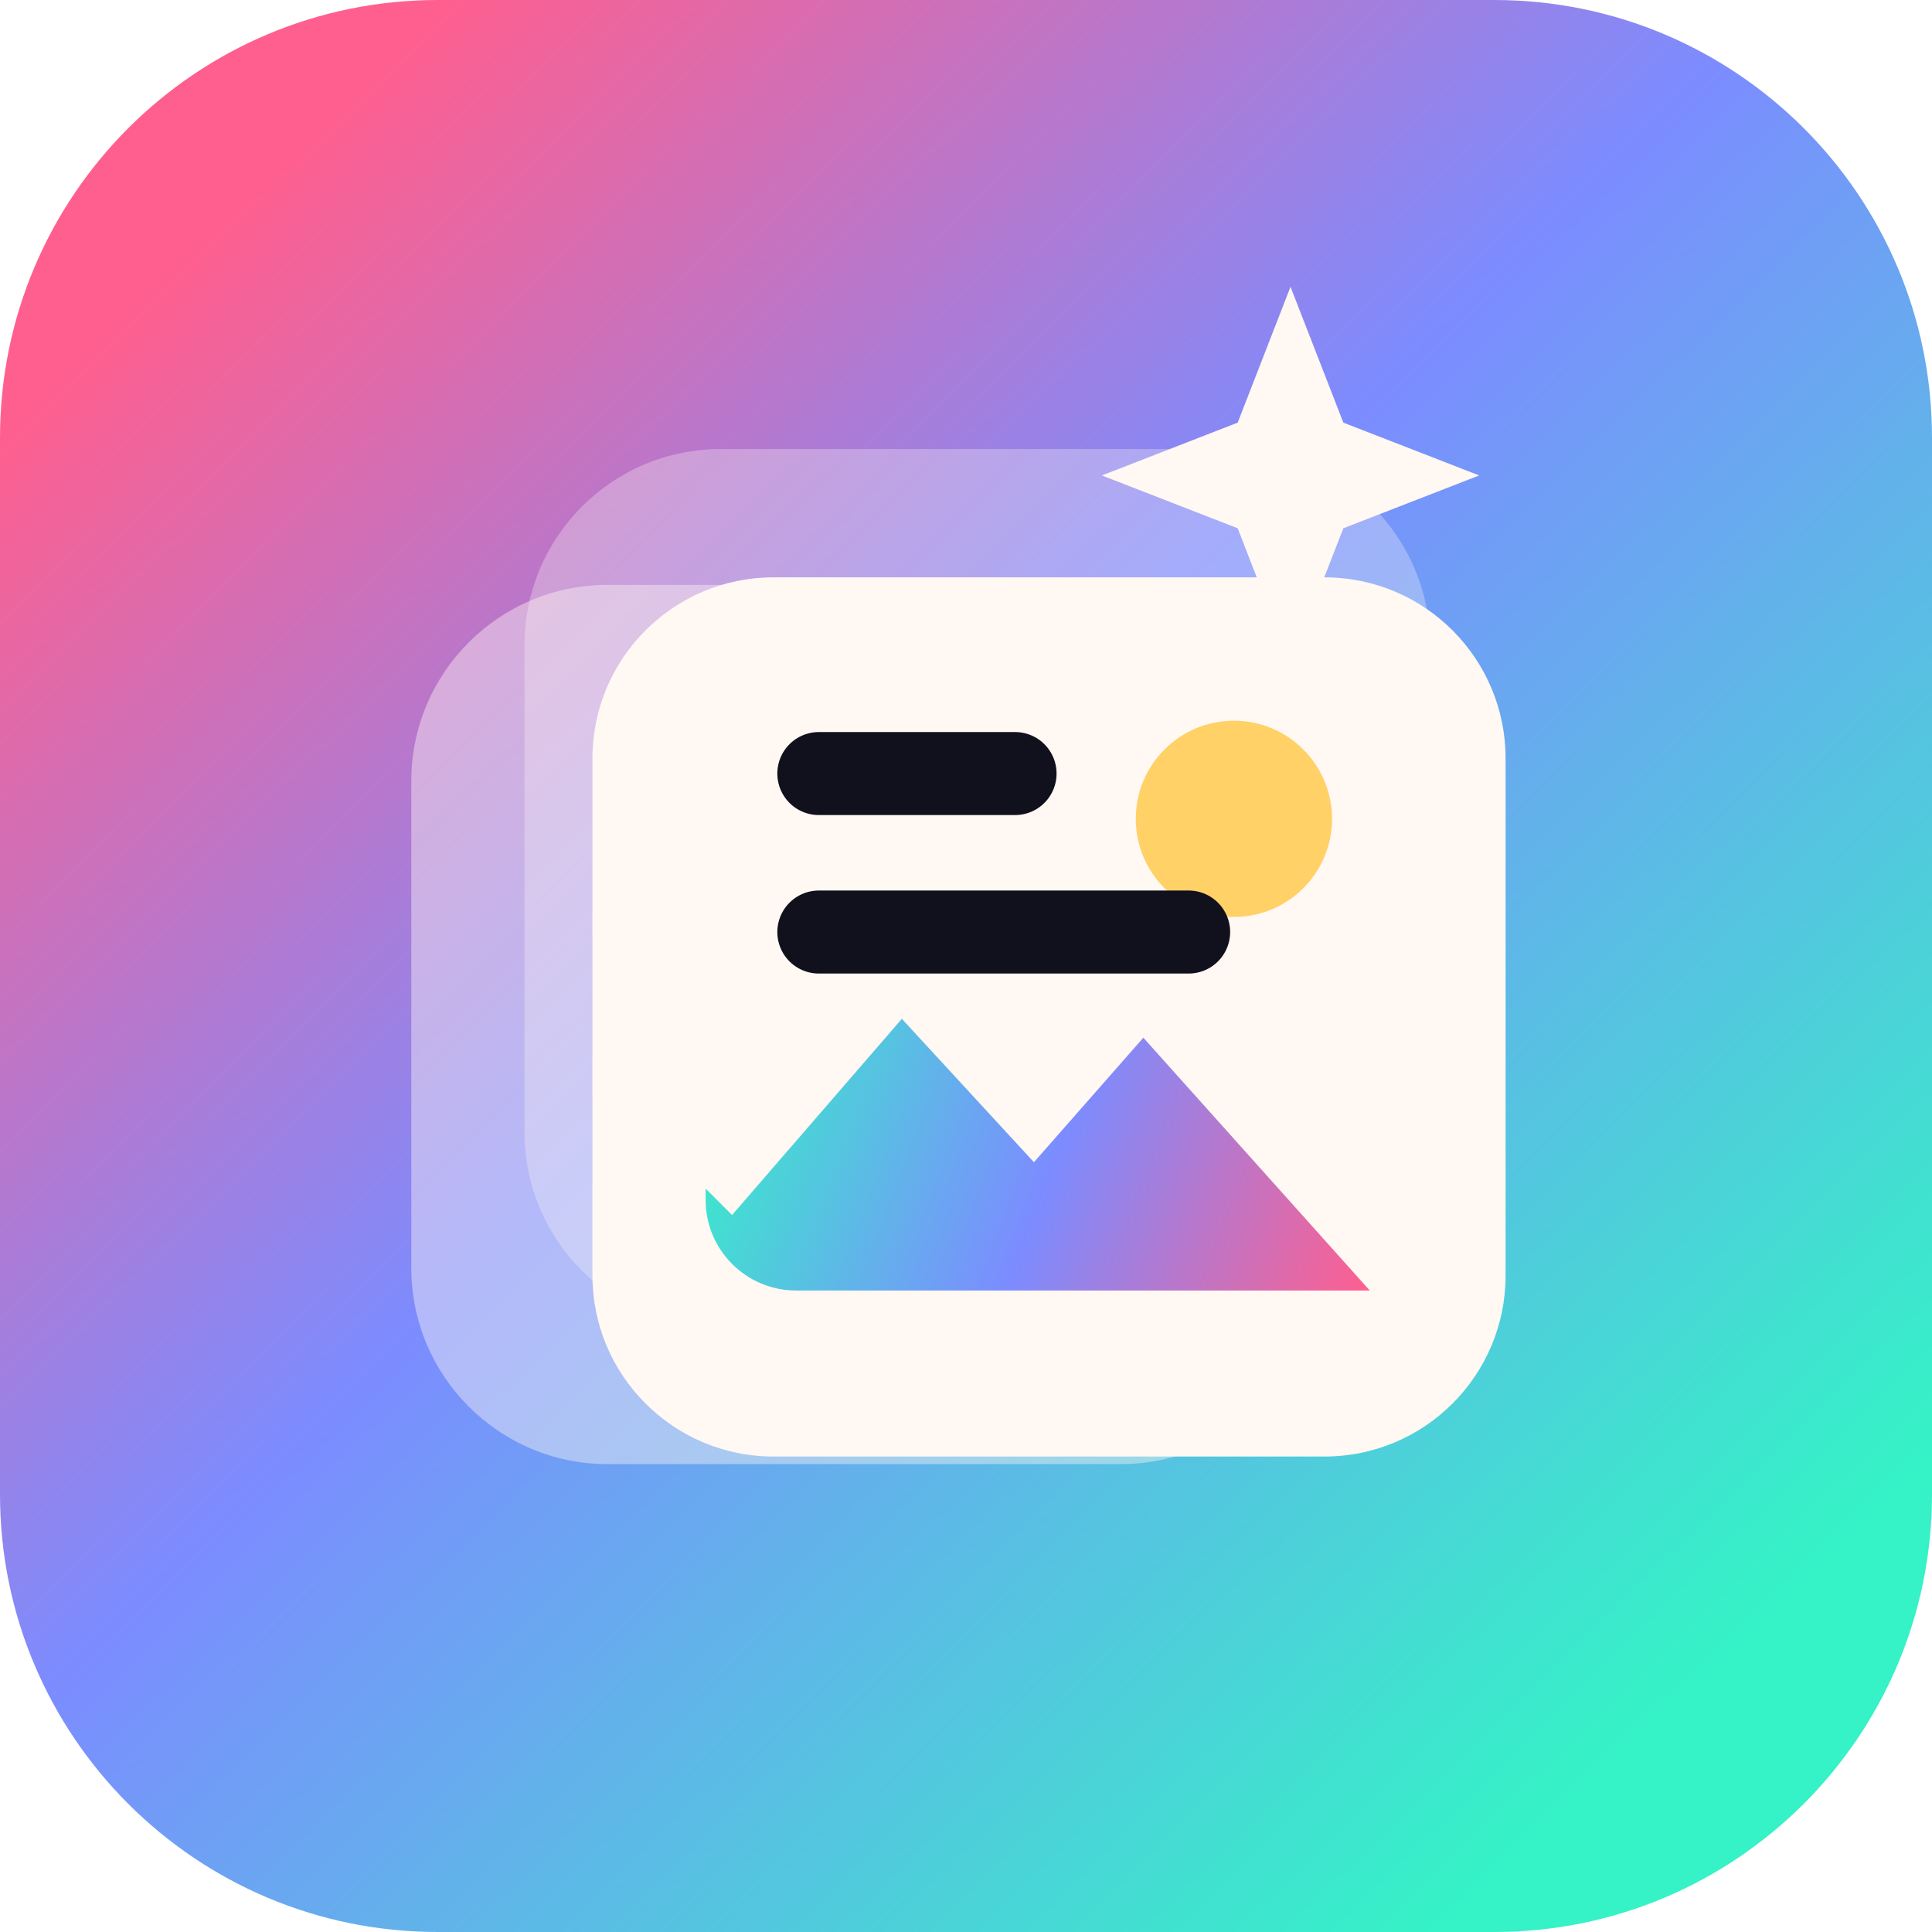
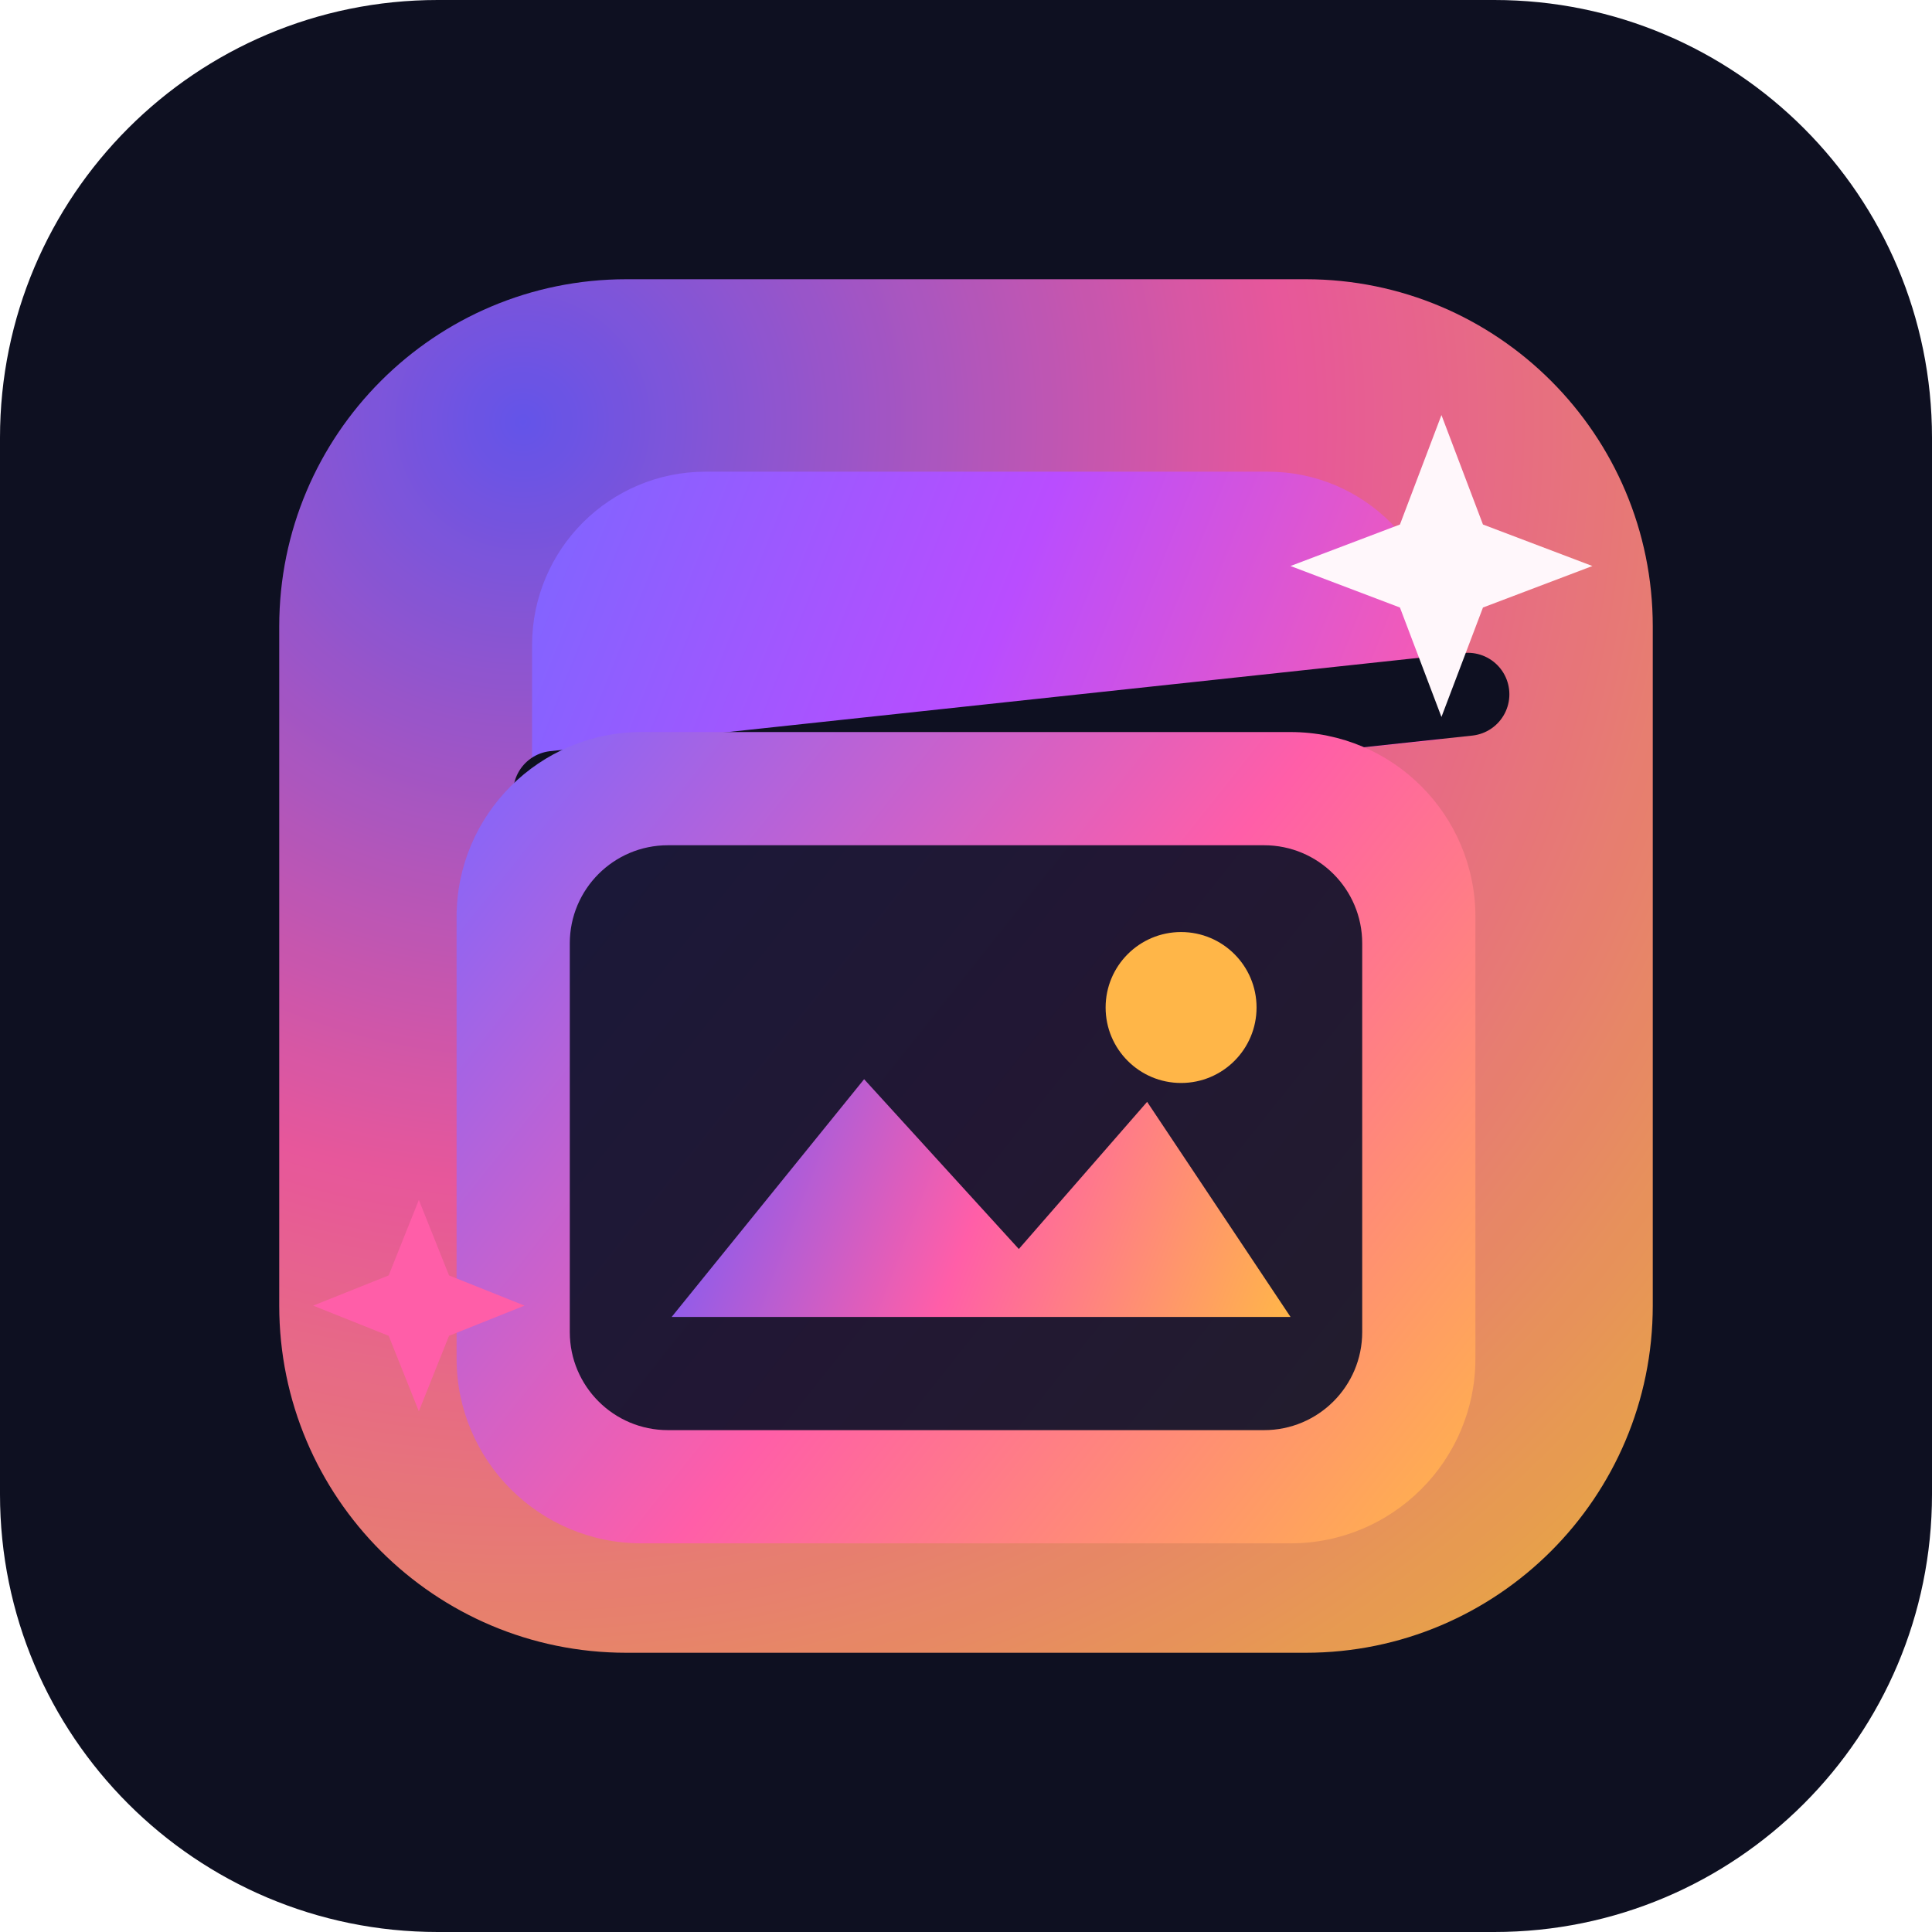
<svg xmlns="http://www.w3.org/2000/svg" width="512" height="512" viewBox="0 0 512 512" fill="none">
-   <rect width="512" height="512" rx="116" fill="url(#bg)" />
-   <path d="M139 171C139 142.281 162.281 119 191 119H327C355.719 119 379 142.281 379 171V300C379 328.719 355.719 352 327 352H191C162.281 352 139 328.719 139 300V171Z" fill="#FFF8F3" fill-opacity="0.3" />
-   <path d="M109 207C109 178.281 132.281 155 161 155H297C325.719 155 349 178.281 349 207V336C349 364.719 325.719 388 297 388H161C132.281 388 109 364.719 109 336V207Z" fill="#FFF8F3" fill-opacity="0.42" />
-   <path d="M157 201C157 174.49 178.49 153 205 153H351C377.51 153 399 174.49 399 201V338C399 364.51 377.51 386 351 386H205C178.49 386 157 364.51 157 338V201Z" fill="#FFF8F3" />
-   <path d="M194 322L239 270L274 308L303 275L363 342H211C197.745 342 187 331.255 187 318V315L194 322Z" fill="url(#imageFill)" />
-   <circle cx="327" cy="217" r="26" fill="#FFD166" />
-   <path d="M342 76L356 112L392 126L356 140L342 176L328 140L292 126L328 112L342 76Z" fill="#FFF8F3" />
-   <path d="M217 205H269" stroke="#11101D" stroke-width="22" stroke-linecap="round" />
-   <path d="M217 247H315" stroke="#11101D" stroke-width="22" stroke-linecap="round" />
+   <rect width="512" height="512" rx="116" fill="#0E1021" />
+   <rect x="74" y="74" width="364" height="364" rx="92" fill="url(#softGlow)" opacity="0.9" />
+   <path d="M141 171C141 145.595 161.595 125 187 125H336C361.405 125 382 145.595 382 171V196L141 221V171Z" fill="url(#lid)" />
+   <path d="M147 210L389 184" stroke="#0E1021" stroke-width="22" stroke-linecap="round" />
+   <rect x="121" y="194" width="270" height="215" rx="49" fill="url(#frame)" />
+   <rect x="151" y="224" width="210" height="155" rx="26" fill="#10122A" fill-opacity="0.92" />
+   <path d="M178 349L229 286L270 331L304 292L342 349H178Z" fill="url(#mountains)" />
+   <circle cx="313" cy="267" r="20" fill="#FFB648" />
+   <path d="M382 110L393 139L422 150L393 161L382 190L371 161L342 150L371 139L382 110Z" fill="#FFF7FB" />
+   <path d="M111 318L119 338L139 346L119 354L111 374L103 354L83 346L103 338L111 318Z" fill="#FF5EA8" />
  <defs>
-     <linearGradient id="bg" x1="60" y1="56" x2="444" y2="450" gradientUnits="userSpaceOnUse">
-       <stop stop-color="#FF5F8F" />
-       <stop offset="0.45" stop-color="#7C8CFF" />
-       <stop offset="1" stop-color="#35F2C7" />
+     <radialGradient id="softGlow" cx="0" cy="0" r="1" gradientUnits="userSpaceOnUse" gradientTransform="translate(139 111) rotate(49.0856) scale(421.804)">
+       <stop stop-color="#6D5BFF" />
+       <stop offset="0.48" stop-color="#FF5EA8" />
+       <stop offset="1" stop-color="#FFB648" />
+     </radialGradient>
+     <linearGradient id="lid" x1="141" y1="125" x2="382" y2="221" gradientUnits="userSpaceOnUse">
+       <stop stop-color="#7D66FF" />
+       <stop offset="0.5" stop-color="#B94DFF" />
+       <stop offset="1" stop-color="#FF5EA8" />
    </linearGradient>
-     <linearGradient id="imageFill" x1="187" y1="275" x2="363" y2="342" gradientUnits="userSpaceOnUse">
-       <stop stop-color="#35F2C7" />
-       <stop offset="0.52" stop-color="#7C8CFF" />
-       <stop offset="1" stop-color="#FF5F8F" />
+     <linearGradient id="frame" x1="121" y1="194" x2="391" y2="409" gradientUnits="userSpaceOnUse">
+       <stop stop-color="#7D66FF" />
+       <stop offset="0.52" stop-color="#FF5EA8" />
+       <stop offset="1" stop-color="#FFB648" />
+     </linearGradient>
+     <linearGradient id="mountains" x1="178" y1="286" x2="342" y2="349" gradientUnits="userSpaceOnUse">
+       <stop stop-color="#6D5BFF" />
+       <stop offset="0.5" stop-color="#FF5EA8" />
+       <stop offset="1" stop-color="#FFB648" />
    </linearGradient>
  </defs>
</svg>
